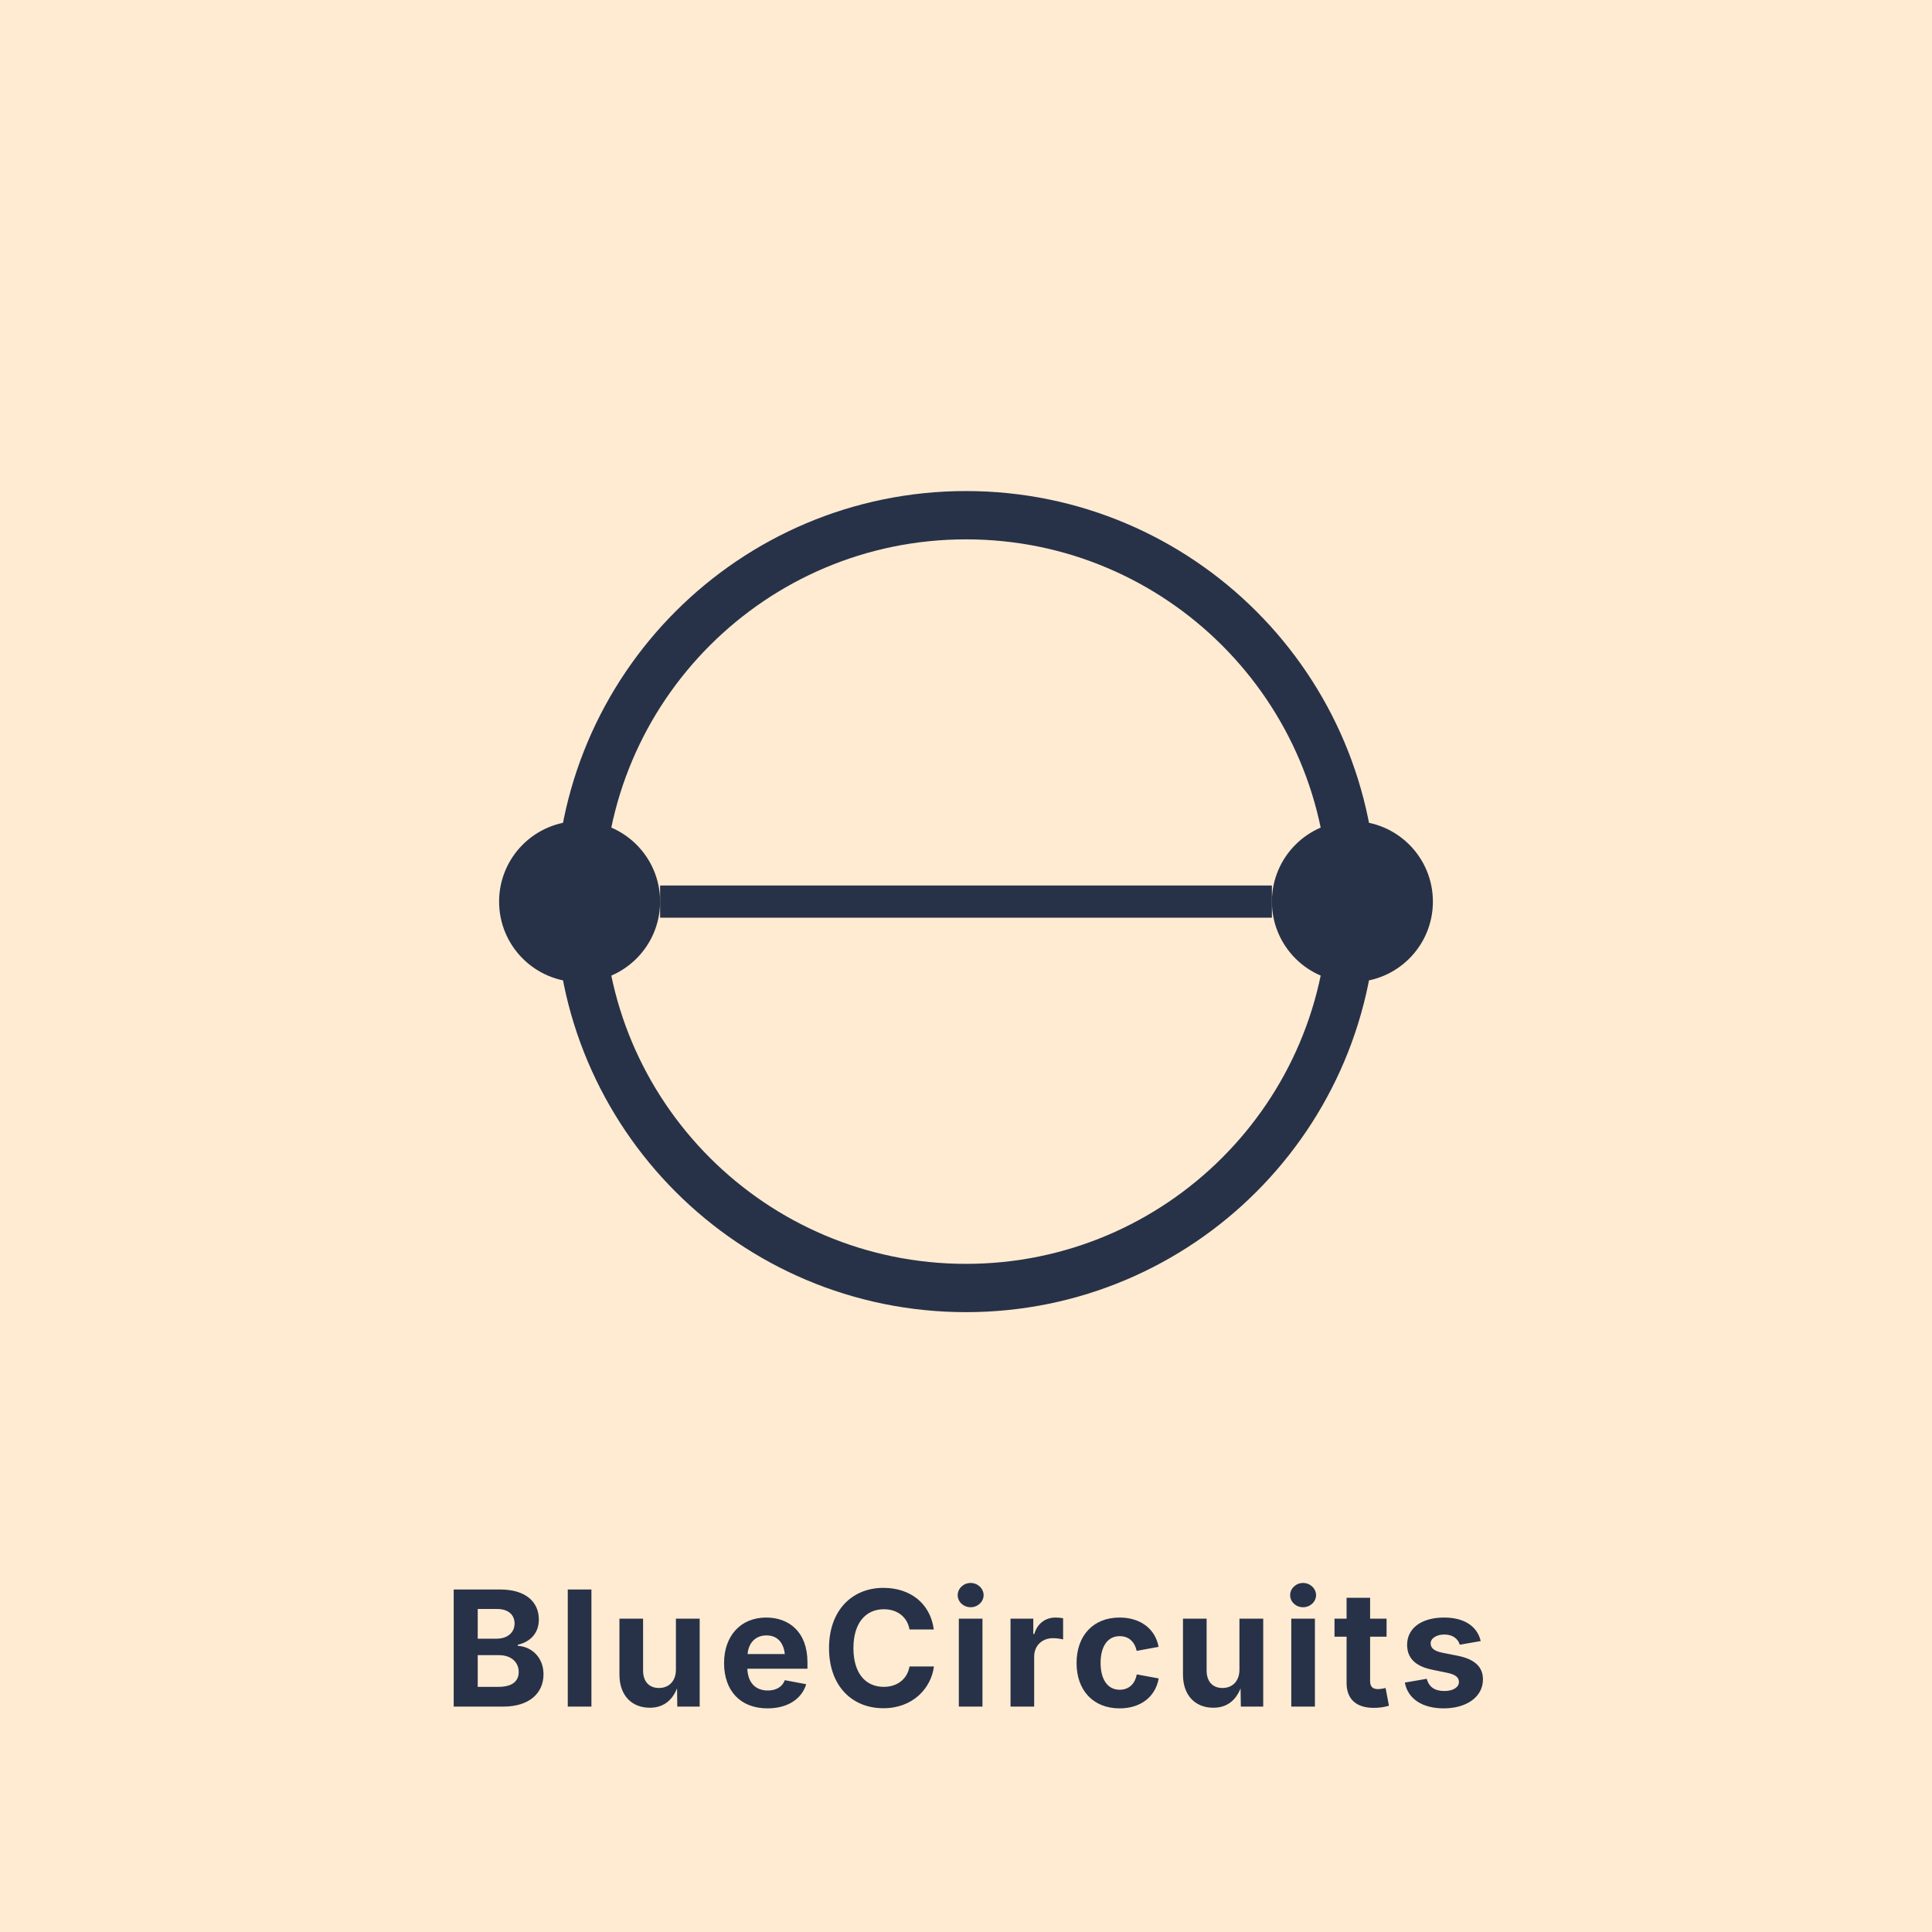
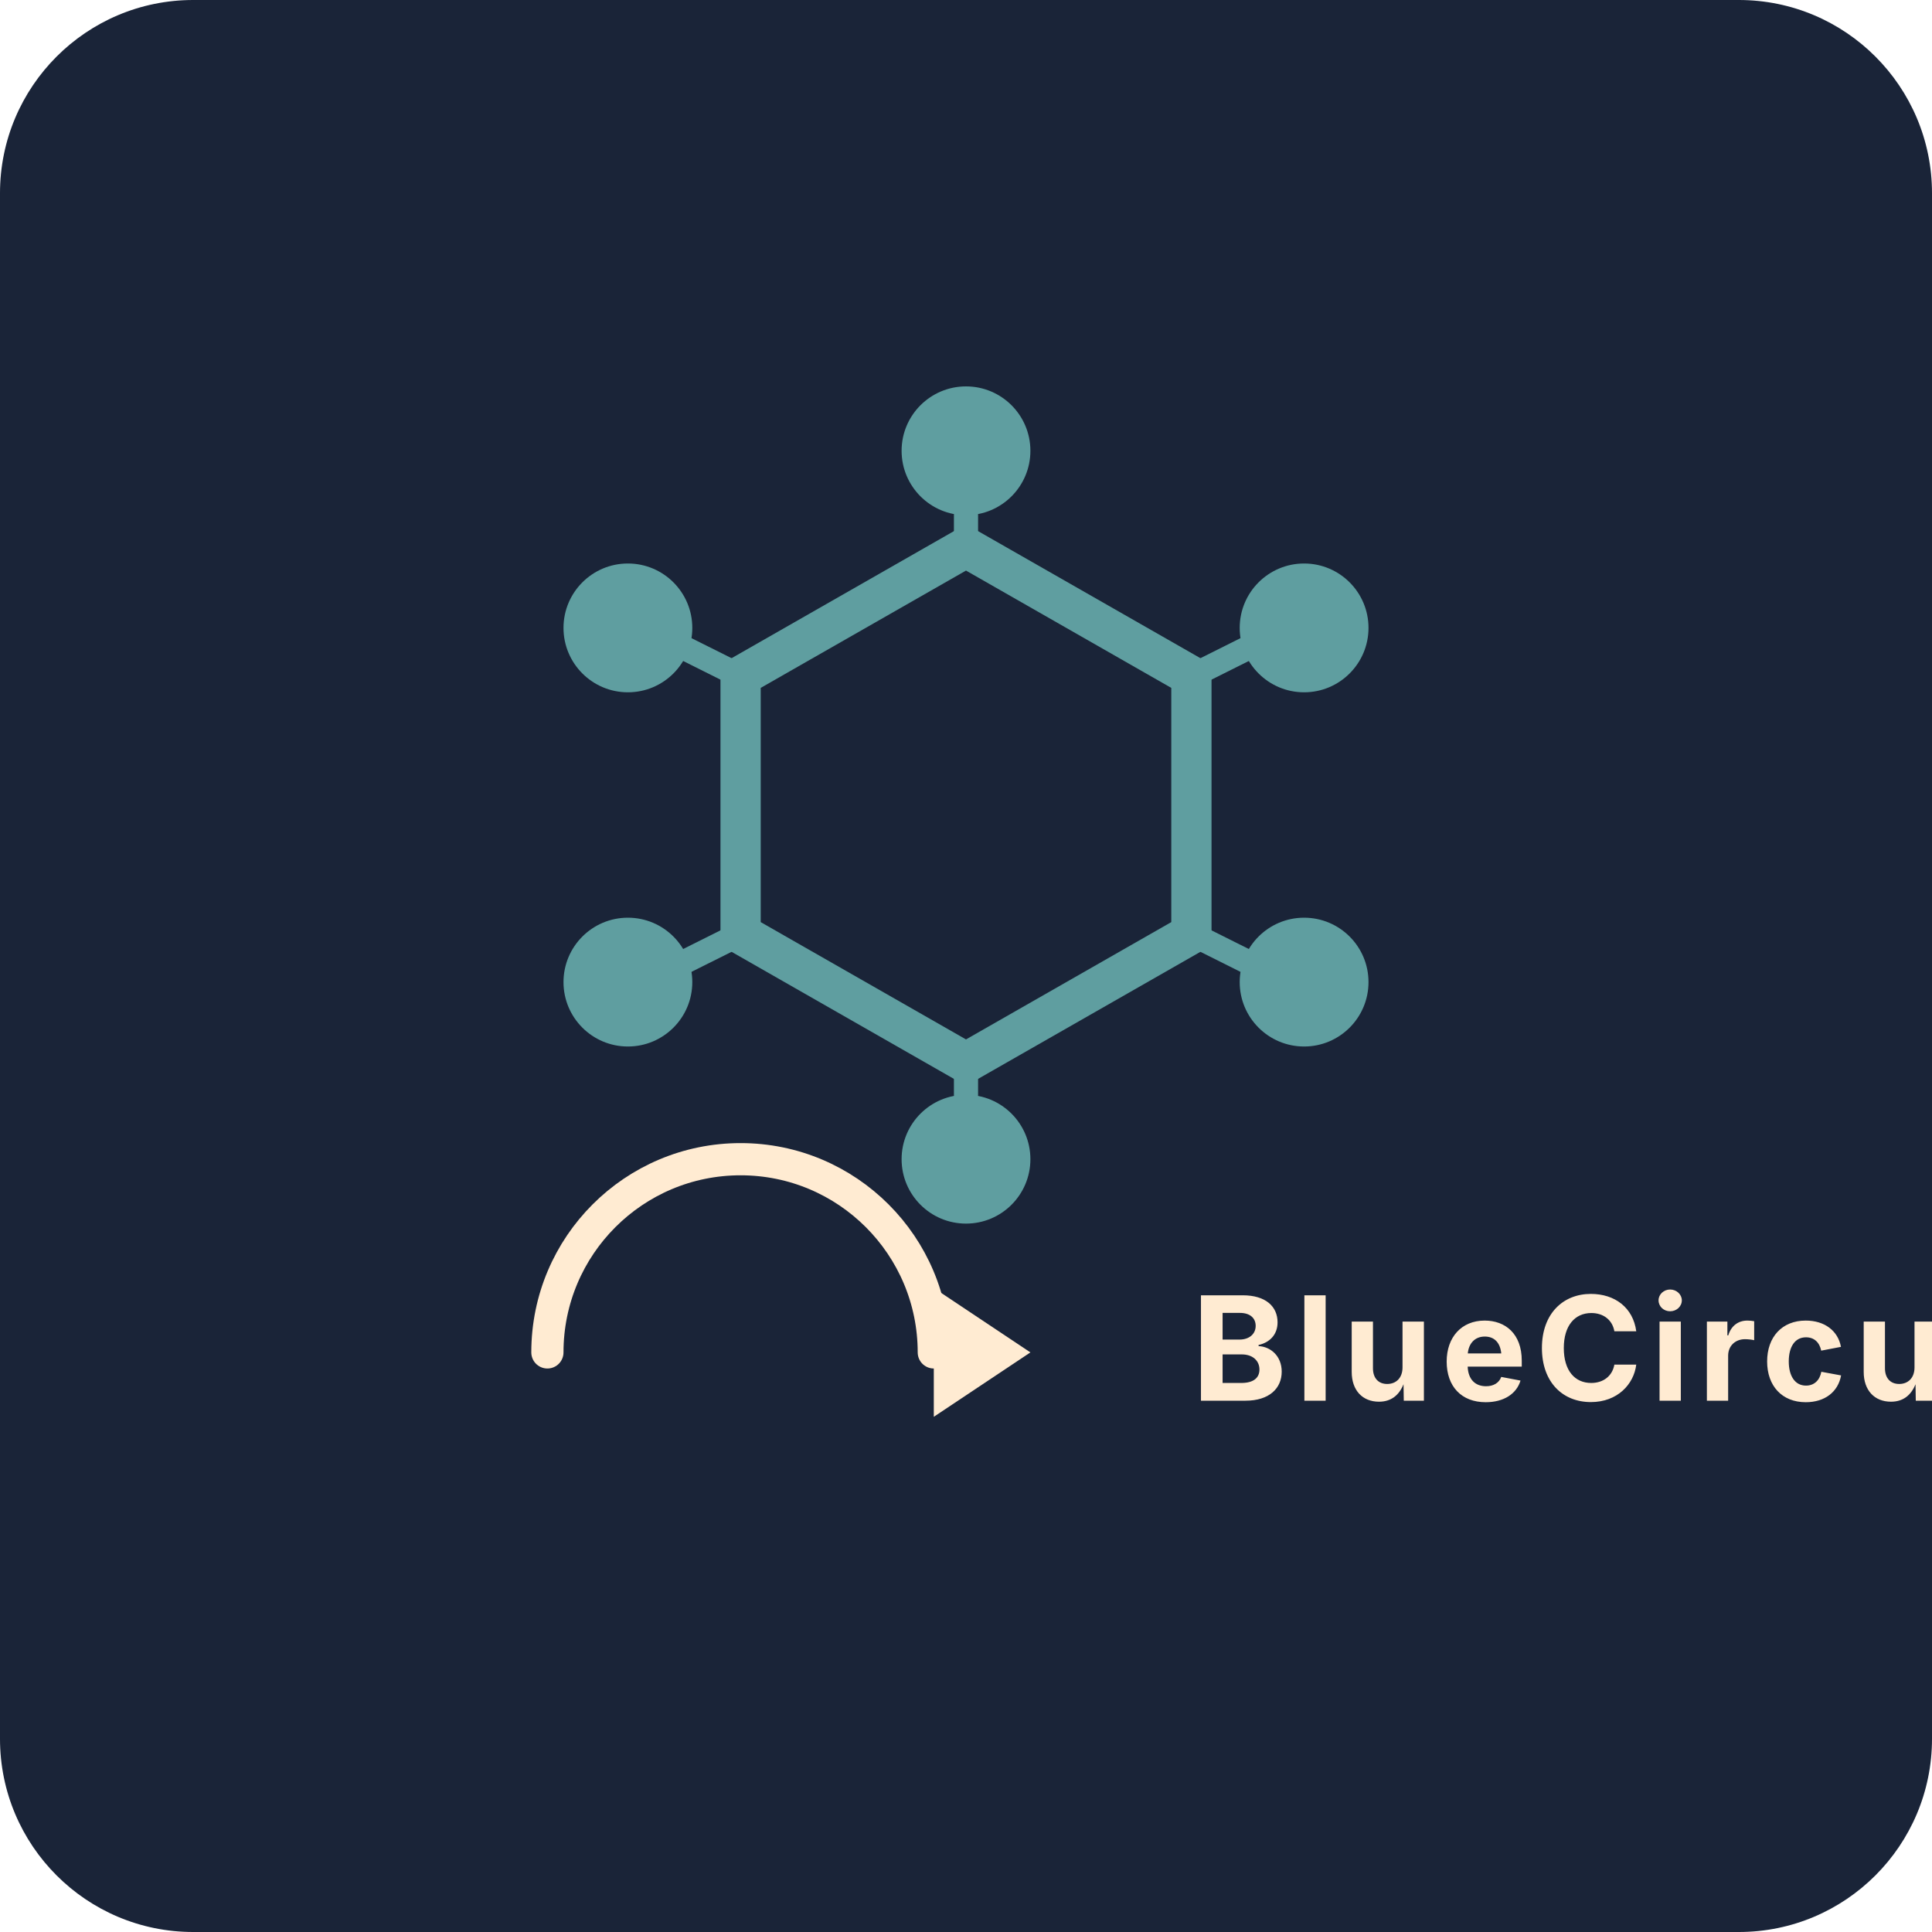
<svg xmlns="http://www.w3.org/2000/svg" viewBox="0 0 240 240" width="240" height="240" aria-label="BlueCircuits logo">
-   <rect width="240" height="240" fill="#ffebd2" />
-   <circle cx="120" cy="112" r="48" fill="none" stroke="#273248" stroke-width="6" />
-   <circle cx="72" cy="112" r="10" fill="#273248" />
-   <circle cx="168" cy="112" r="10" fill="#273248" />
-   <line x1="82" y1="112" x2="158" y2="112" stroke="#273248" stroke-width="4" />
-   <text x="120" y="212" text-anchor="middle" font-family="Inter, system-ui, sans-serif" font-weight="700" font-size="20" letter-spacing="1" fill="#273248">BlueCircuits</text>
+   <rect width="240" height="240" rx="24" fill="#1a2438" />
+   <polygon points="120,68 148,84 148,116 120,132 92,116 92,84" fill="none" stroke="#5f9ea0" stroke-width="5" stroke-linejoin="round" />
+   <circle cx="120" cy="56" r="8" fill="#5f9ea0" />
+   <circle cx="162" cy="78" r="8" fill="#5f9ea0" />
+   <circle cx="162" cy="122" r="8" fill="#5f9ea0" />
+   <circle cx="120" cy="144" r="8" fill="#5f9ea0" />
+   <circle cx="78" cy="122" r="8" fill="#5f9ea0" />
+   <circle cx="78" cy="78" r="8" fill="#5f9ea0" />
+   <path d="M120 68 L120 64 M148 84 L158 79 M148 116 L158 121 M120 132 L120 136 M92 116 L82 121 M92 84 L82 79" stroke="#5f9ea0" stroke-width="3" stroke-linecap="round" />
+   <path d="M68 168 A24 24 0 0 1 116 168" fill="none" stroke="#ffebd2" stroke-width="4" stroke-linecap="round" />
+   <polygon points="116,160 116,176 128,168" fill="#ffebd2" />
+   <text x="148" y="174" font-family="'Atkinson Hyperlegible', Inter, system-ui, sans-serif" font-weight="700" font-size="18" letter-spacing="1" fill="#ffebd2">BlueCircuits</text>
</svg>
